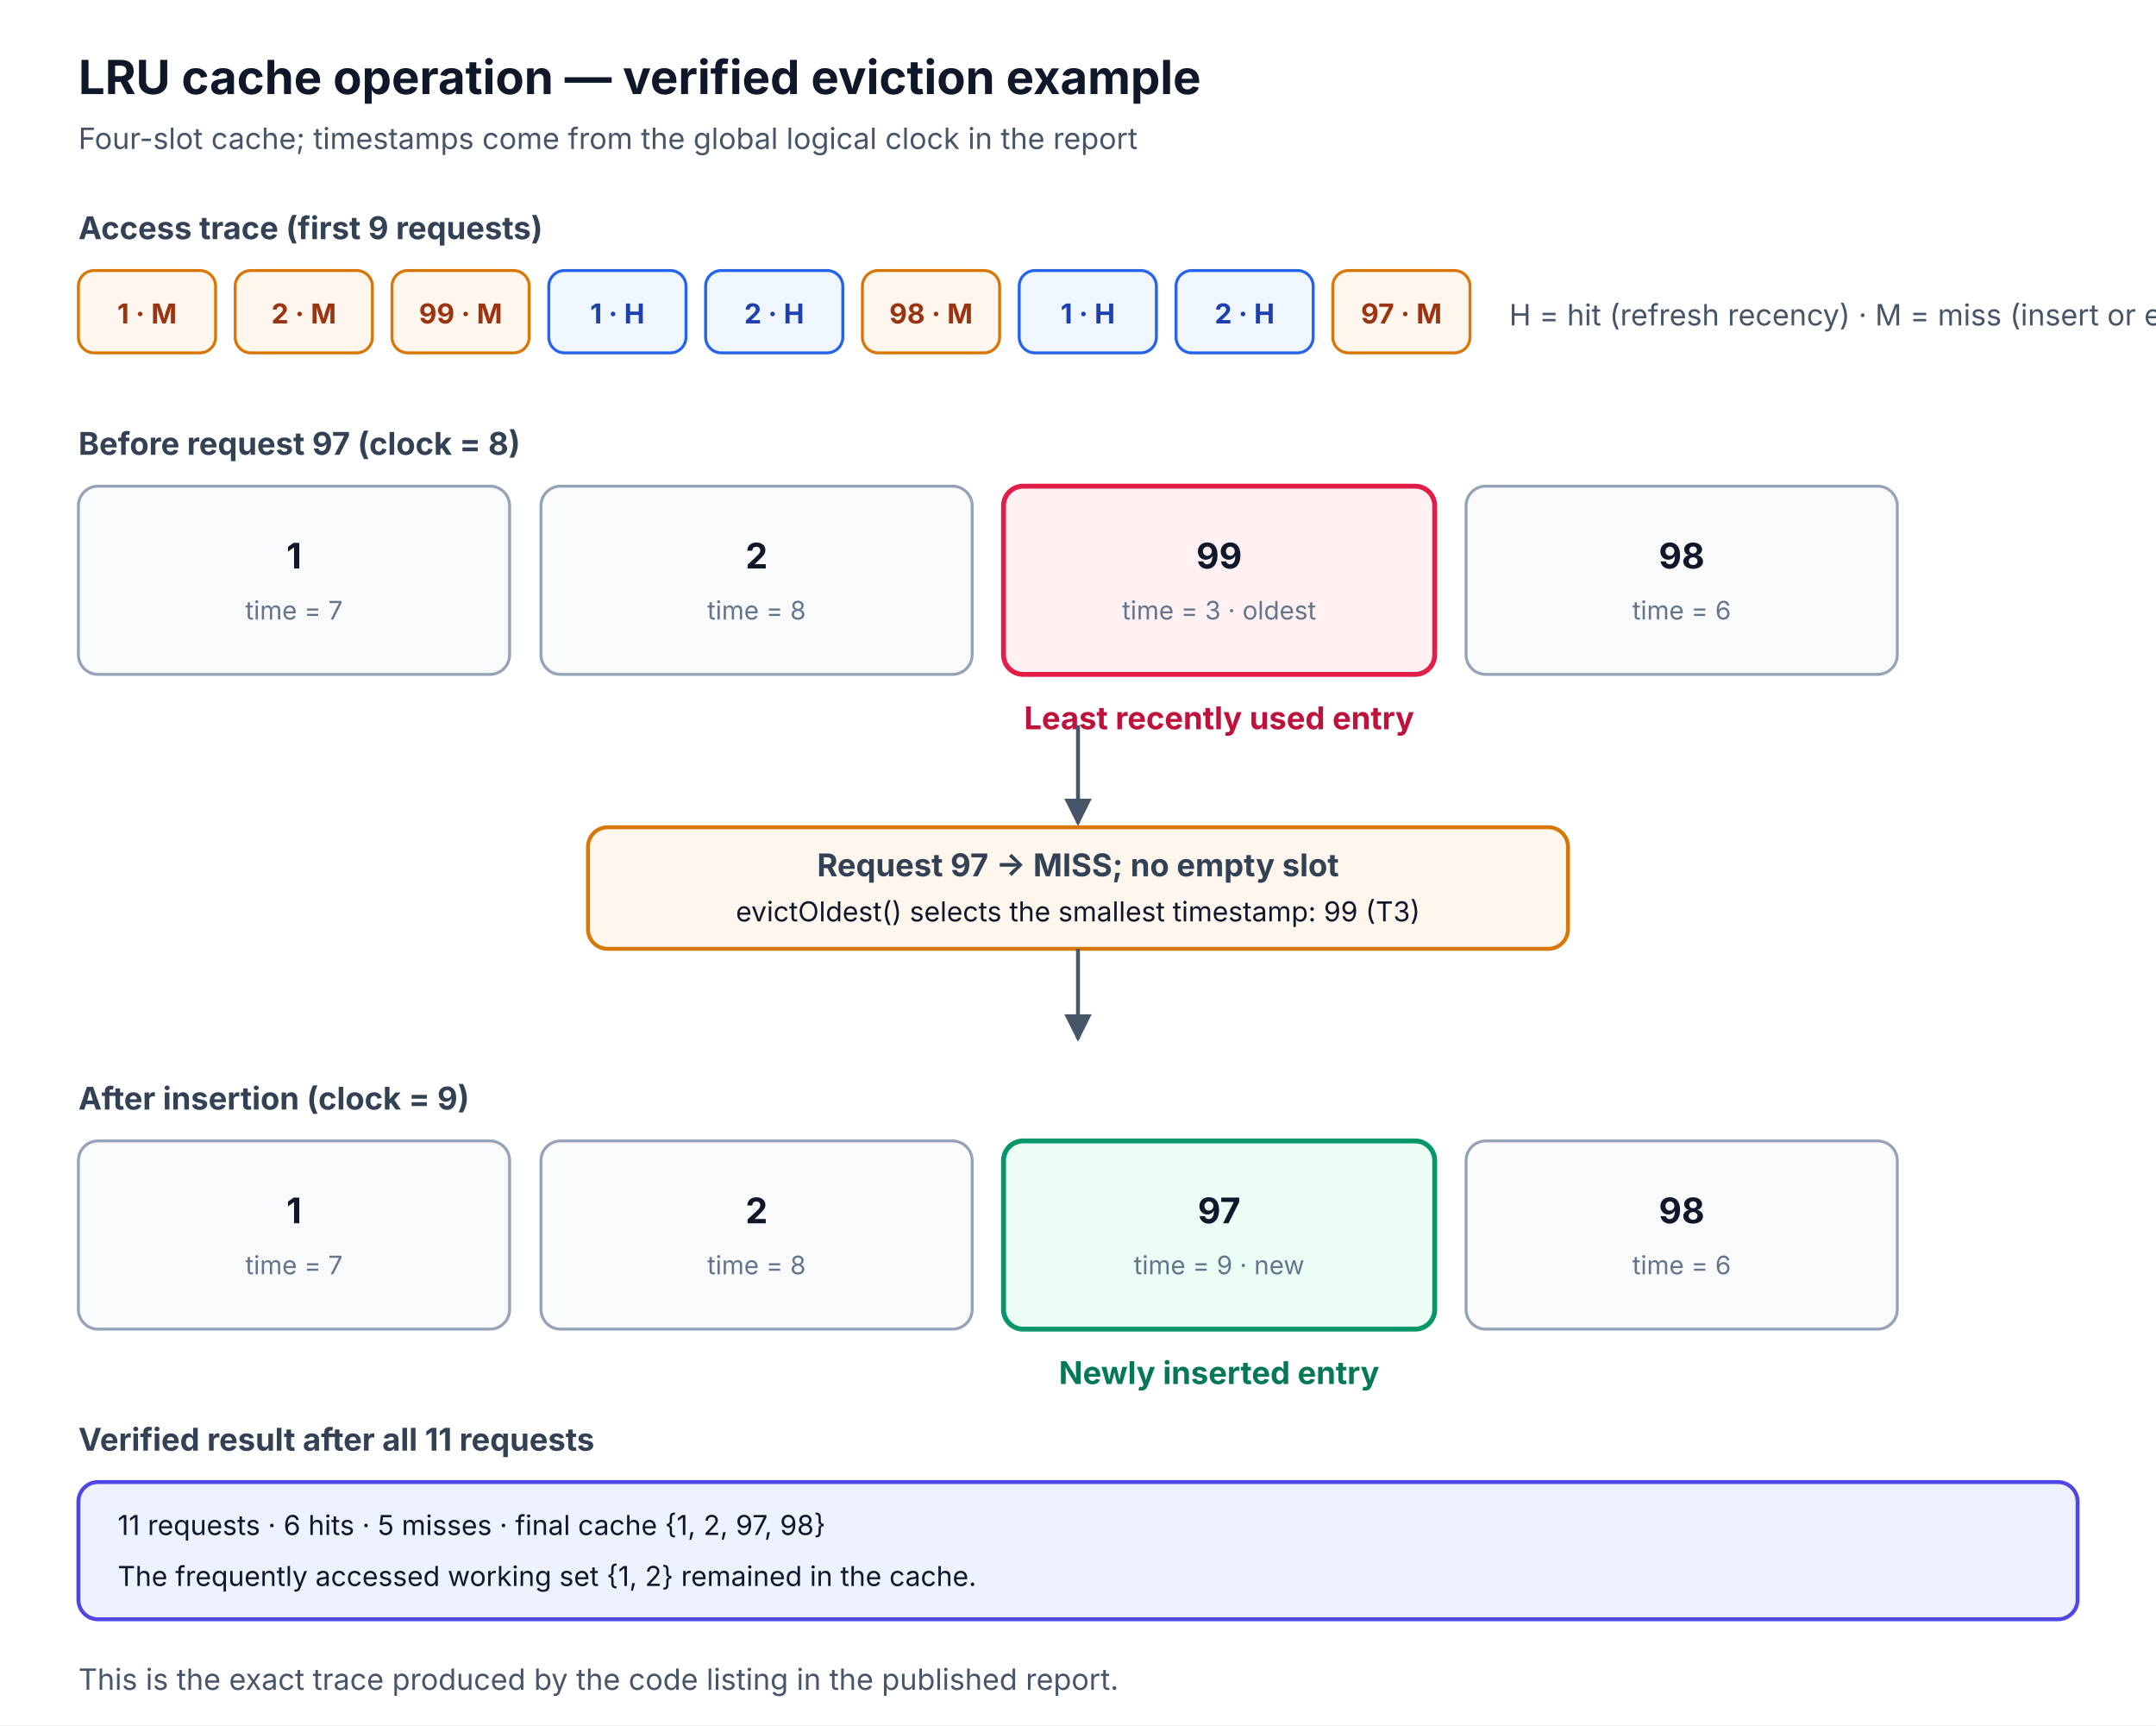
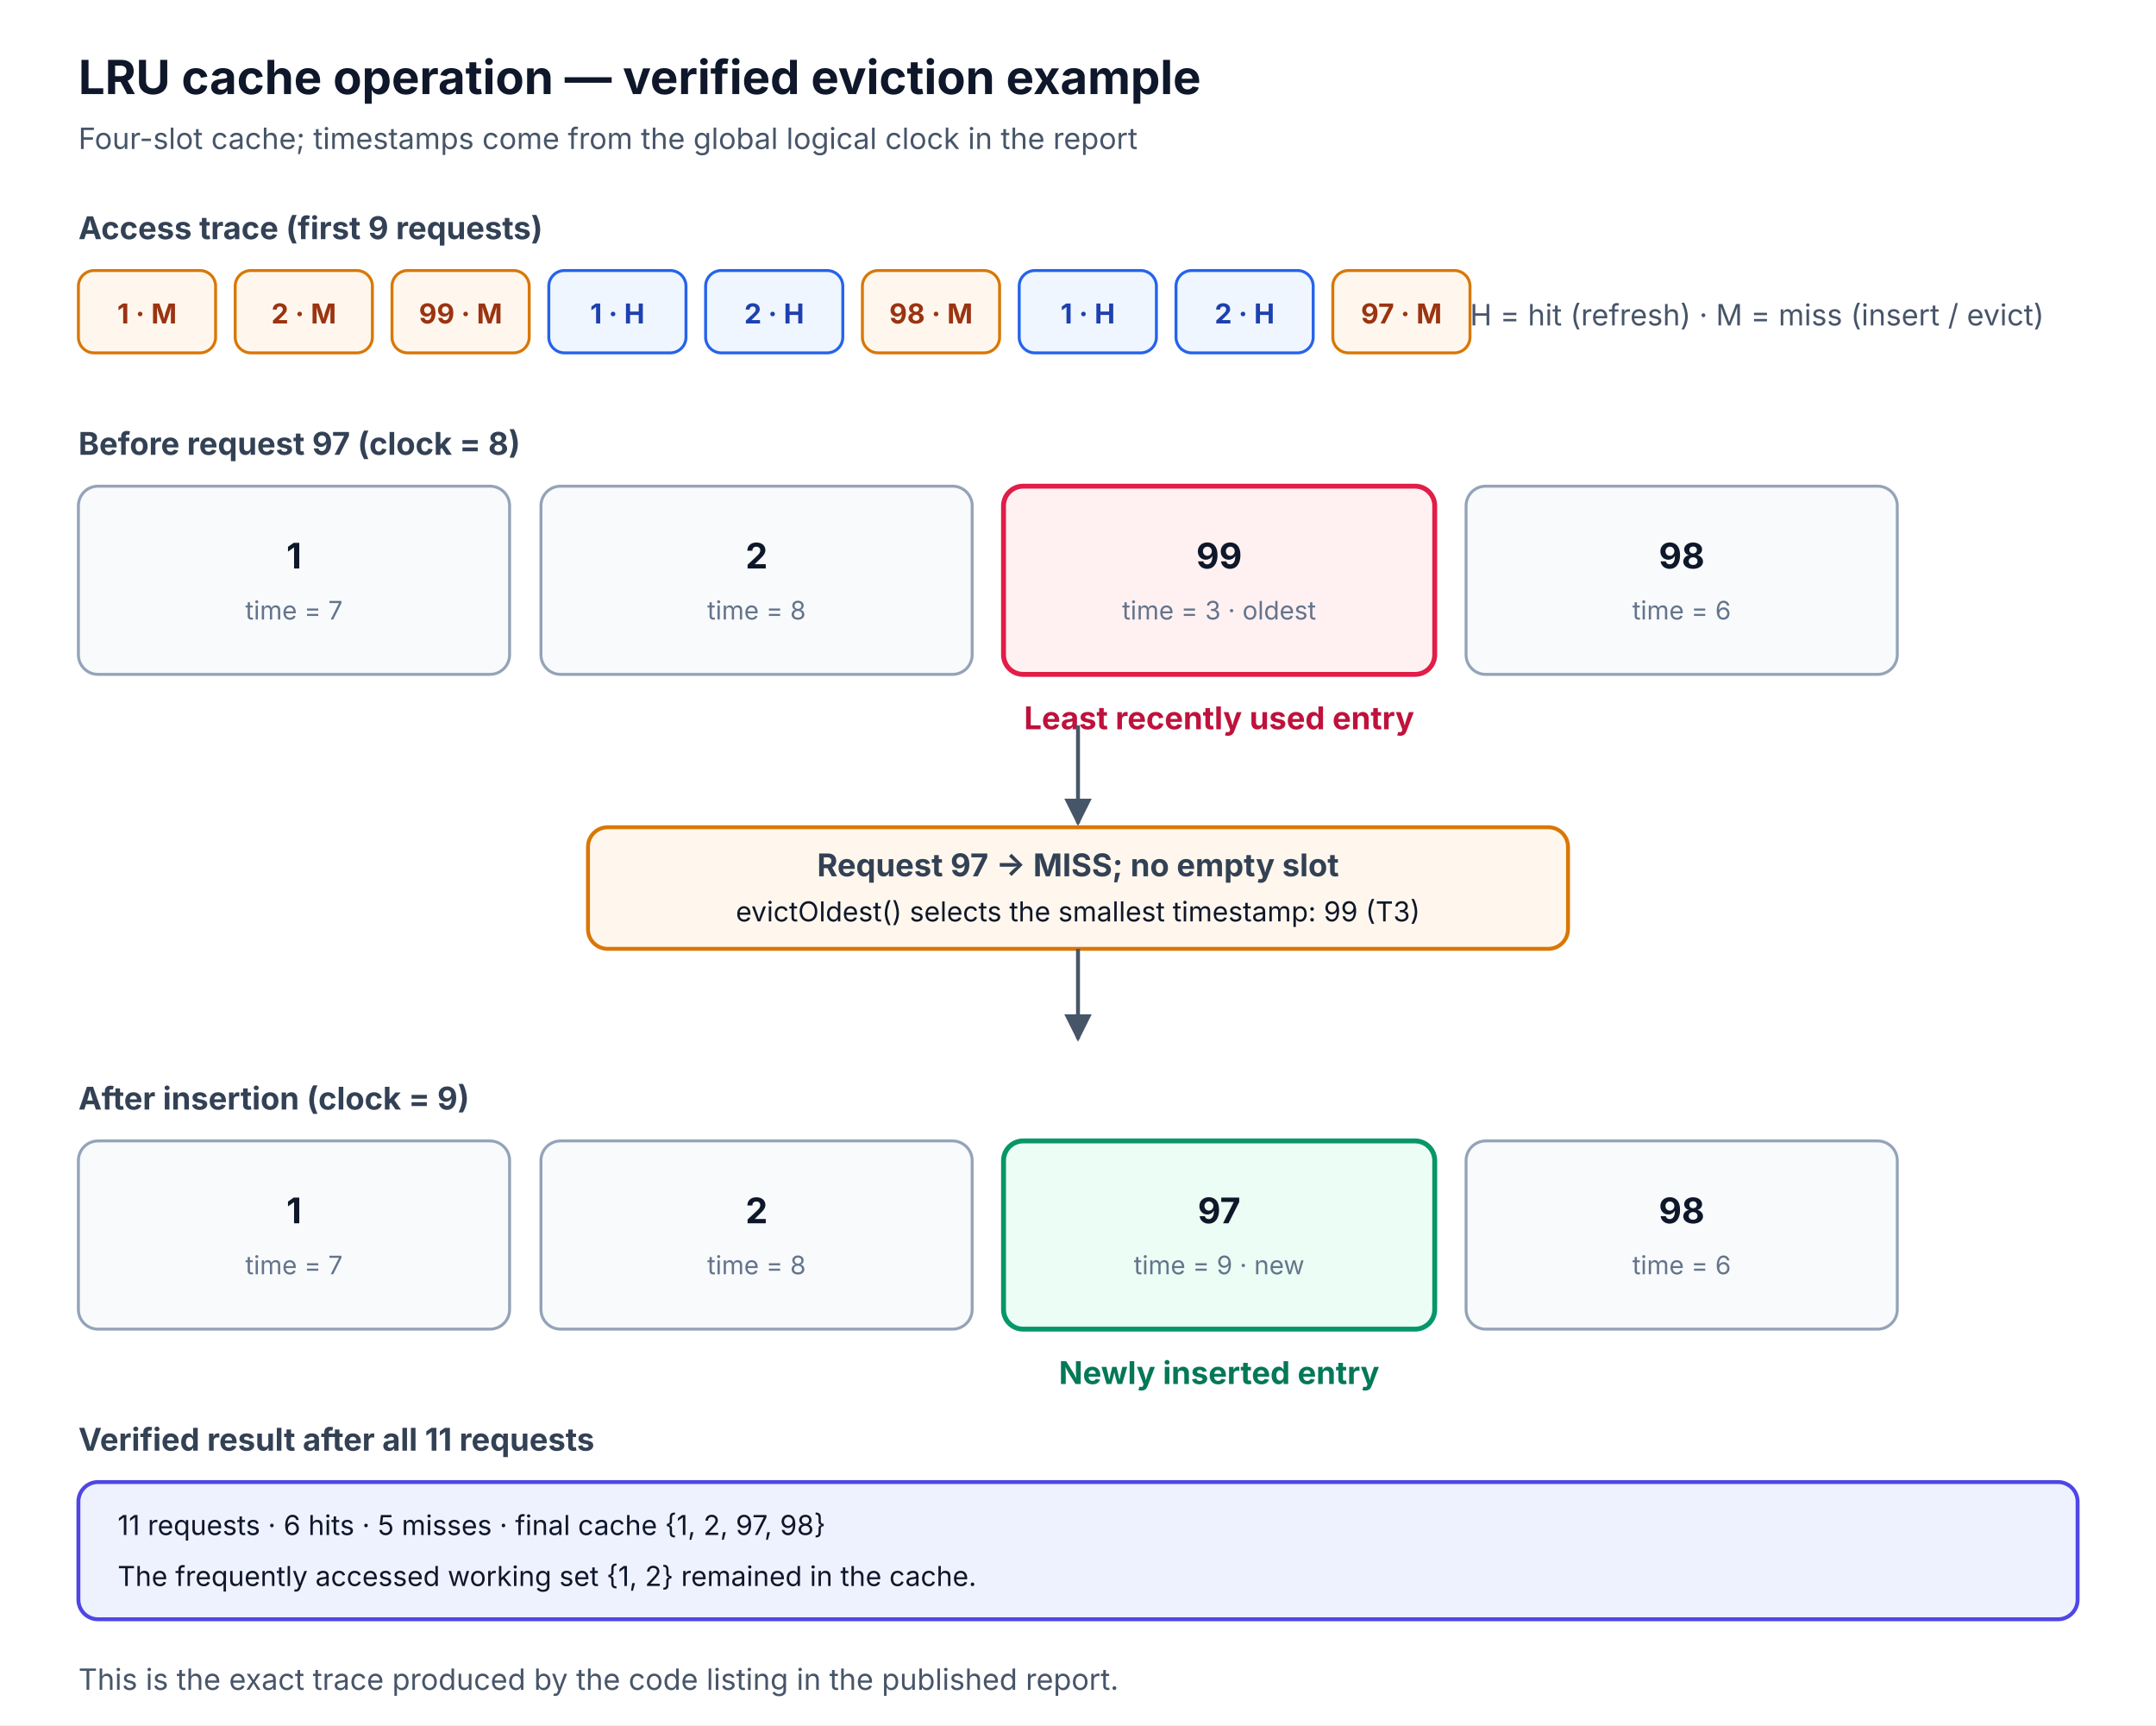
<svg xmlns="http://www.w3.org/2000/svg" viewBox="0 0 1100 880" width="100%" role="img" aria-labelledby="title desc">
  <defs>
    <marker id="arrow2" viewBox="0 0 10 10" refX="9" refY="5" markerWidth="7" markerHeight="7" orient="auto-start-reverse">
      <path d="M 0 0 L 10 5 L 0 10 z" fill="#475569" />
    </marker>
    <style>
      .ttl { font-family:system-ui,-apple-system,'Segoe UI',sans-serif; font-size:24px; font-weight:700; fill:#0f172a; }
      .sub { font-family:system-ui,-apple-system,'Segoe UI',sans-serif; font-size:15px; fill:#475569; }
      .lab { font-family:system-ui,-apple-system,'Segoe UI',sans-serif; font-size:16px; font-weight:700; fill:#334155; }
      .slot { fill:#f8fafc; stroke:#94a3b8; stroke-width:1.5; }
      .val { font-family:system-ui,-apple-system,'Segoe UI',sans-serif; font-size:18px; font-weight:700; fill:#0f172a; }
      .time { font-family:system-ui,-apple-system,'Segoe UI',sans-serif; font-size:13px; fill:#64748b; }
      .lru { fill:#fff1f2; stroke:#e11d48; stroke-width:2.5; }
      .new { fill:#ecfdf5; stroke:#059669; stroke-width:2.5; }
      .hit { fill:#eff6ff; stroke:#2563eb; stroke-width:1.5; }
      .miss { fill:#fff7ed; stroke:#d97706; stroke-width:1.5; }
      .chip { font-family:system-ui,-apple-system,'Segoe UI',sans-serif; font-size:14px; font-weight:700; }
      .ln { stroke:#475569; stroke-width:2; fill:none; marker-end:url(#arrow2); }
      .note { font-family:system-ui,-apple-system,'Segoe UI',sans-serif; font-size:14px; fill:#0f172a; }
      .redlab { font-family:system-ui,-apple-system,'Segoe UI',sans-serif; font-size:16px; font-weight:700; fill:#be123c; }
      .greenlab { font-family:system-ui,-apple-system,'Segoe UI',sans-serif; font-size:16px; font-weight:700; fill:#047857; }
    </style>
  </defs>
  <rect width="1100" height="880" fill="#ffffff" />
  <text class="ttl" x="40" y="48">LRU cache operation — verified eviction example</text>
  <text class="sub" x="40" y="76">Four-slot cache; timestamps come from the global logical clock in the report</text>
  <text class="lab" x="40" y="122">Access trace (first 9 requests)</text>
  <g transform="translate(40,138)">
    <rect class="miss" x="0" y="0" width="70" height="42" rx="8" />
    <text class="chip" x="35" y="27" text-anchor="middle" fill="#9a3412">1 · M</text>
    <rect class="miss" x="80" y="0" width="70" height="42" rx="8" />
    <text class="chip" x="115" y="27" text-anchor="middle" fill="#9a3412">2 · M</text>
    <rect class="miss" x="160" y="0" width="70" height="42" rx="8" />
    <text class="chip" x="195" y="27" text-anchor="middle" fill="#9a3412">99 · M</text>
    <rect class="hit" x="240" y="0" width="70" height="42" rx="8" />
    <text class="chip" x="275" y="27" text-anchor="middle" fill="#1e40af">1 · H</text>
    <rect class="hit" x="320" y="0" width="70" height="42" rx="8" />
    <text class="chip" x="355" y="27" text-anchor="middle" fill="#1e40af">2 · H</text>
    <rect class="miss" x="400" y="0" width="70" height="42" rx="8" />
    <text class="chip" x="435" y="27" text-anchor="middle" fill="#9a3412">98 · M</text>
    <rect class="hit" x="480" y="0" width="70" height="42" rx="8" />
    <text class="chip" x="515" y="27" text-anchor="middle" fill="#1e40af">1 · H</text>
    <rect class="hit" x="560" y="0" width="70" height="42" rx="8" />
    <text class="chip" x="595" y="27" text-anchor="middle" fill="#1e40af">2 · H</text>
    <rect class="miss" x="640" y="0" width="70" height="42" rx="8" />
    <text class="chip" x="675" y="27" text-anchor="middle" fill="#9a3412">97 · M</text>
-     <text class="sub" x="730" y="28">H = hit (refresh recency) · M = miss (insert or evict)</text>
+     <text class="sub" x="710" y="28">H = hit (refresh) · M = miss (insert / evict)</text>
  </g>
  <text class="lab" x="40" y="232">Before request 97 (clock = 8)</text>
  <g transform="translate(40,248)">
    <rect class="slot" x="0" y="0" width="220" height="96" rx="10" />
    <text class="val" x="110" y="42" text-anchor="middle">1</text>
    <text class="time" x="110" y="68" text-anchor="middle">time = 7</text>
    <rect class="slot" x="236" y="0" width="220" height="96" rx="10" />
    <text class="val" x="346" y="42" text-anchor="middle">2</text>
    <text class="time" x="346" y="68" text-anchor="middle">time = 8</text>
    <rect class="lru" x="472" y="0" width="220" height="96" rx="10" />
    <text class="val" x="582" y="42" text-anchor="middle">99</text>
    <text class="time" x="582" y="68" text-anchor="middle">time = 3 · oldest</text>
    <rect class="slot" x="708" y="0" width="220" height="96" rx="10" />
    <text class="val" x="818" y="42" text-anchor="middle">98</text>
    <text class="time" x="818" y="68" text-anchor="middle">time = 6</text>
    <text class="redlab" x="582" y="124" text-anchor="middle">Least recently used entry</text>
  </g>
  <path class="ln" d="M550 370 L550 420" />
  <rect x="300" y="422" width="500" height="62" rx="10" fill="#fff7ed" stroke="#d97706" stroke-width="2" />
  <text class="lab" x="550" y="447" text-anchor="middle">Request 97 → MISS; no empty slot</text>
  <text class="note" x="550" y="470" text-anchor="middle">evictOldest() selects the smallest timestamp: 99 (T3)</text>
  <path class="ln" d="M550 484 L550 530" />
  <text class="lab" x="40" y="566">After insertion (clock = 9)</text>
  <g transform="translate(40,582)">
    <rect class="slot" x="0" y="0" width="220" height="96" rx="10" />
    <text class="val" x="110" y="42" text-anchor="middle">1</text>
    <text class="time" x="110" y="68" text-anchor="middle">time = 7</text>
    <rect class="slot" x="236" y="0" width="220" height="96" rx="10" />
    <text class="val" x="346" y="42" text-anchor="middle">2</text>
    <text class="time" x="346" y="68" text-anchor="middle">time = 8</text>
    <rect class="new" x="472" y="0" width="220" height="96" rx="10" />
    <text class="val" x="582" y="42" text-anchor="middle">97</text>
    <text class="time" x="582" y="68" text-anchor="middle">time = 9 · new</text>
    <rect class="slot" x="708" y="0" width="220" height="96" rx="10" />
    <text class="val" x="818" y="42" text-anchor="middle">98</text>
    <text class="time" x="818" y="68" text-anchor="middle">time = 6</text>
    <text class="greenlab" x="582" y="124" text-anchor="middle">Newly inserted entry</text>
  </g>
  <text class="lab" x="40" y="740">Verified result after all 11 requests</text>
  <rect x="40" y="756" width="1020" height="70" rx="10" fill="#eef2ff" stroke="#4f46e5" stroke-width="2" />
  <text class="note" x="60" y="783">11 requests · 6 hits · 5 misses · final cache {1, 2, 97, 98}</text>
  <text class="note" x="60" y="809">The frequently accessed working set {1, 2} remained in the cache.</text>
  <text class="sub" x="40" y="862">This is the exact trace produced by the code listing in the published report.</text>
</svg>
